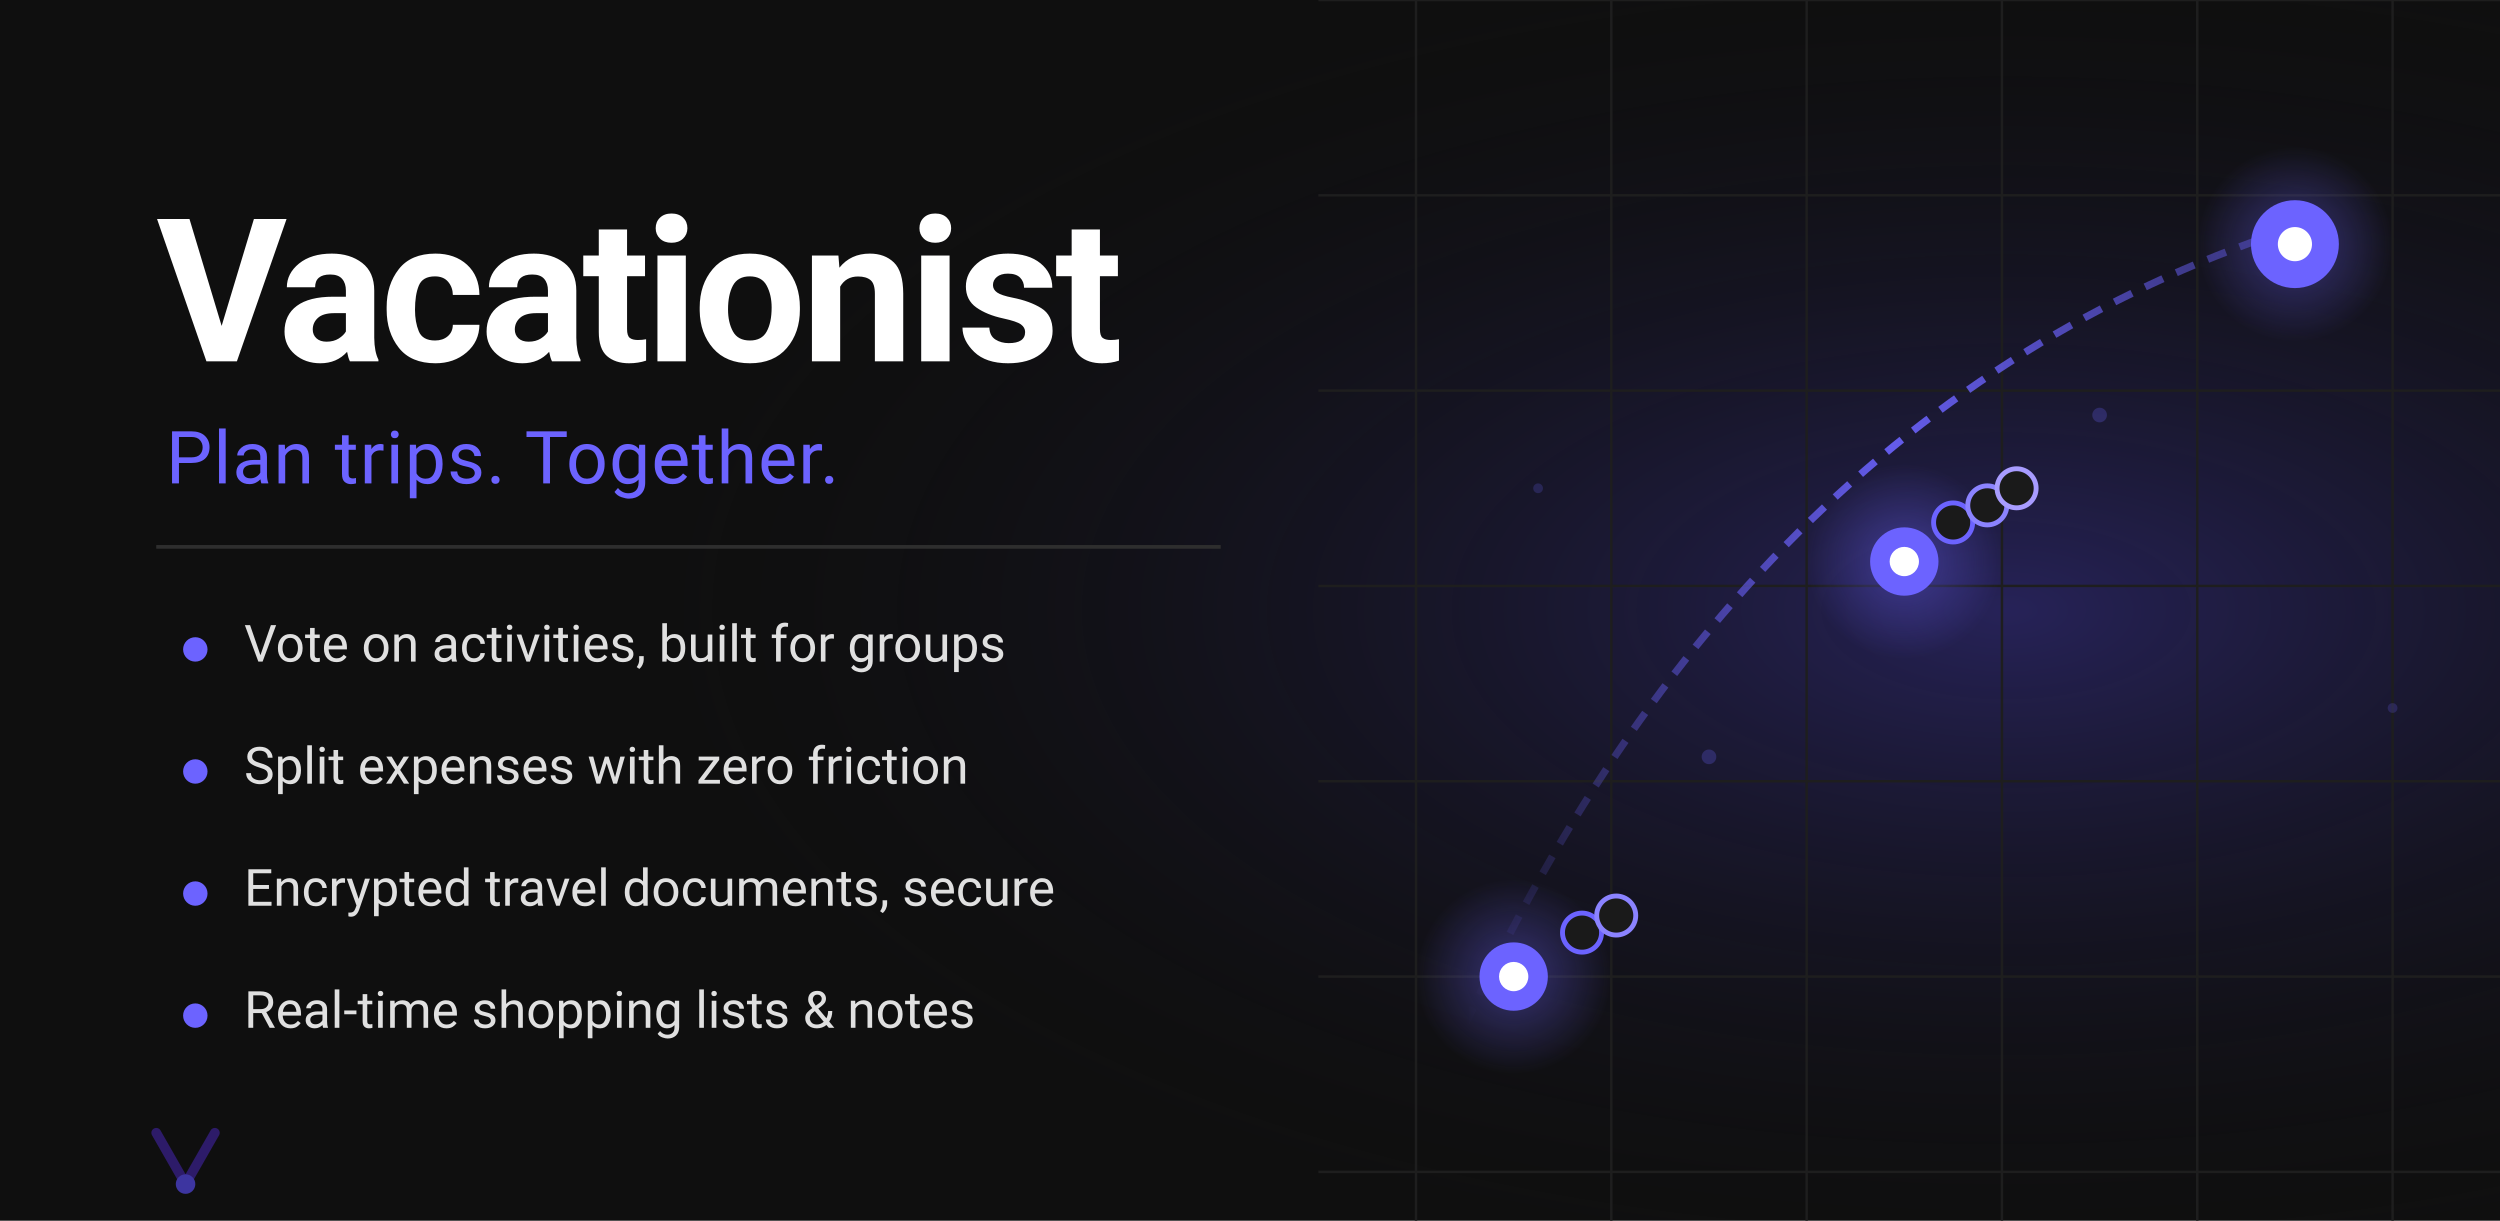
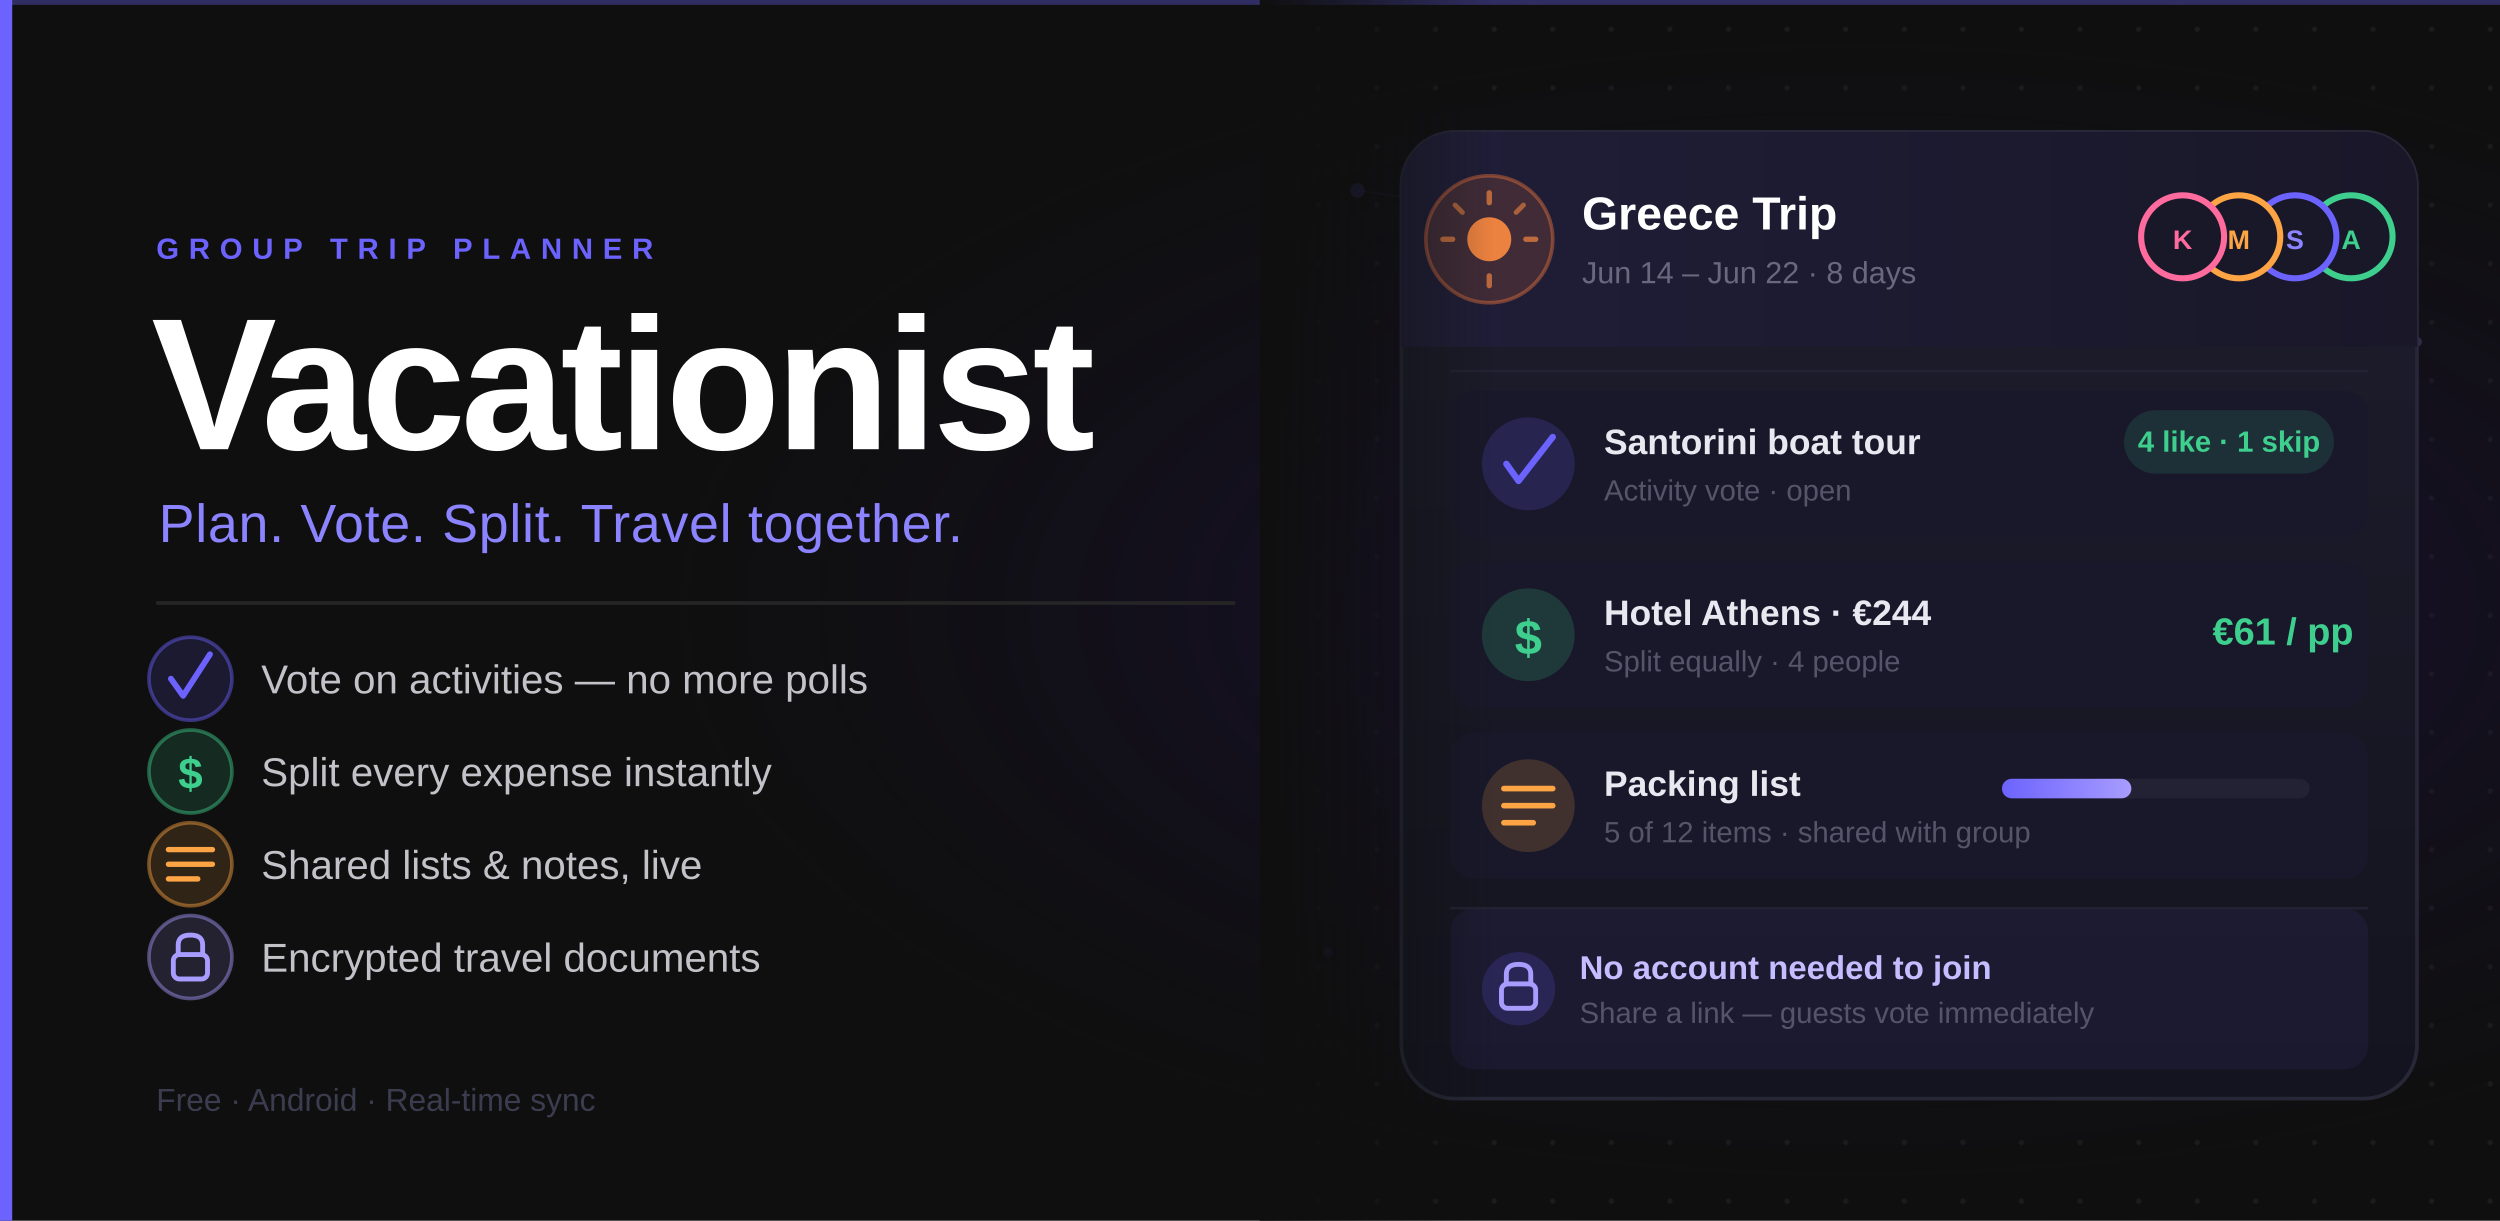
- <svg xmlns="http://www.w3.org/2000/svg" width="1024" height="500" viewBox="0 0 1024 500" font-family="system-ui,-apple-system,'Segoe UI',Roboto,sans-serif">
+ <svg xmlns="http://www.w3.org/2000/svg" width="1024" height="500" viewBox="0 0 1024 500" font-family="'Segoe UI','Helvetica Neue',system-ui,Arial,sans-serif">
  <defs>
-     <radialGradient id="rightGlow" cx="80%" cy="50%" r="55%">
-       <stop offset="0%" stop-color="#3D35A0" stop-opacity="0.5" />
+     <pattern id="dotGrid" x="0" y="0" width="24" height="24" patternUnits="userSpaceOnUse">
+       <circle cx="12" cy="12" r="1.1" fill="#1C1C1C" />
+     </pattern>
+     <radialGradient id="bgGlow" cx="74%" cy="50%" r="54%">
+       <stop offset="0%" stop-color="#26145C" stop-opacity="0.7" />
      <stop offset="100%" stop-color="#0F0F0F" stop-opacity="0" />
    </radialGradient>
-     <radialGradient id="pinGlow" cx="50%" cy="50%" r="50%">
-       <stop offset="0%" stop-color="#6C63FF" stop-opacity="0.4" />
-       <stop offset="100%" stop-color="#6C63FF" stop-opacity="0" />
-     </radialGradient>
-     <linearGradient id="routeLine" x1="0" y1="0" x2="1" y2="0">
-       <stop offset="0%" stop-color="#6C63FF" stop-opacity="0" />
-       <stop offset="50%" stop-color="#6C63FF" stop-opacity="0.9" />
-       <stop offset="100%" stop-color="#6C63FF" stop-opacity="0.3" />
+     <linearGradient id="cardGrad" x1="0" y1="0" x2="0" y2="1">
+       <stop offset="0%" stop-color="#1D1D2C" />
+       <stop offset="100%" stop-color="#141420" />
    </linearGradient>
+     <linearGradient id="hdrGrad" x1="0" y1="0" x2="1" y2="0">
+       <stop offset="0%" stop-color="#201E38" />
+       <stop offset="100%" stop-color="#191728" />
+     </linearGradient>
+     <linearGradient id="prog" x1="0" y1="0" x2="1" y2="0">
+       <stop offset="0%" stop-color="#6C63FF" />
+       <stop offset="100%" stop-color="#A89CFF" />
+     </linearGradient>
+     <linearGradient id="lFade" x1="0" y1="0" x2="1" y2="0">
+       <stop offset="0%" stop-color="#0F0F0F" stop-opacity="1" />
+       <stop offset="100%" stop-color="#0F0F0F" stop-opacity="0" />
+     </linearGradient>
+     <filter id="cardGlow" x="-14%" y="-14%" width="128%" height="128%">
+       <feGaussianBlur in="SourceAlpha" stdDeviation="18" result="blur" />
+       <feFlood flood-color="#6C63FF" flood-opacity="0.20" result="colour" />
+       <feComposite in="colour" in2="blur" operator="in" result="shadow" />
+       <feMerge>
+         <feMergeNode in="shadow" />
+         <feMergeNode in="SourceGraphic" />
+       </feMerge>
+     </filter>
  </defs>
  <rect width="1024" height="500" fill="#0F0F0F" />
-   <rect width="1024" height="500" fill="url(#rightGlow)" />
-   <g stroke="#1E1E1E" stroke-width="1">
-     <line x1="580" y1="0" x2="580" y2="500" />
-     <line x1="660" y1="0" x2="660" y2="500" />
-     <line x1="740" y1="0" x2="740" y2="500" />
-     <line x1="820" y1="0" x2="820" y2="500" />
-     <line x1="900" y1="0" x2="900" y2="500" />
-     <line x1="980" y1="0" x2="980" y2="500" />
-     <line x1="540" y1="0" x2="1024" y2="0" />
-     <line x1="540" y1="80" x2="1024" y2="80" />
-     <line x1="540" y1="160" x2="1024" y2="160" />
-     <line x1="540" y1="240" x2="1024" y2="240" />
-     <line x1="540" y1="320" x2="1024" y2="320" />
-     <line x1="540" y1="400" x2="1024" y2="400" />
-     <line x1="540" y1="480" x2="1024" y2="480" />
-   </g>
-   <path d="M 600 420 Q 720 160 950 90" stroke="url(#routeLine)" stroke-width="3" fill="none" stroke-dasharray="8 6" />
-   <circle cx="620" cy="400" r="40" fill="url(#pinGlow)" />
-   <circle cx="780" cy="230" r="40" fill="url(#pinGlow)" />
-   <circle cx="940" cy="100" r="40" fill="url(#pinGlow)" />
-   <circle cx="620" cy="400" r="14" fill="#6C63FF" />
-   <circle cx="620" cy="400" r="6" fill="#FFFFFF" />
-   <circle cx="780" cy="230" r="14" fill="#6C63FF" />
-   <circle cx="780" cy="230" r="6" fill="#FFFFFF" />
-   <circle cx="940" cy="100" r="18" fill="#6C63FF" />
-   <circle cx="940" cy="100" r="7" fill="#FFFFFF" />
-   <circle cx="648" cy="382" r="8" fill="#1A1A1A" stroke="#6C63FF" stroke-width="2" />
-   <circle cx="662" cy="375" r="8" fill="#1A1A1A" stroke="#8B83FF" stroke-width="2" />
-   <circle cx="800" cy="214" r="8" fill="#1A1A1A" stroke="#6C63FF" stroke-width="2" />
-   <circle cx="814" cy="207" r="8" fill="#1A1A1A" stroke="#8B83FF" stroke-width="2" />
-   <circle cx="826" cy="200" r="8" fill="#1A1A1A" stroke="#A89CFF" stroke-width="2" />
-   <circle cx="700" cy="310" r="3" fill="#6C63FF" opacity="0.25" />
-   <circle cx="860" cy="170" r="3" fill="#6C63FF" opacity="0.25" />
-   <circle cx="980" cy="290" r="2" fill="#6C63FF" opacity="0.2" />
-   <circle cx="630" cy="200" r="2" fill="#6C63FF" opacity="0.2" />
-   <text x="64" y="148" font-size="82" font-weight="700" fill="#FFFFFF" letter-spacing="-2">Vacationist</text>
-   <text x="68" y="198" font-size="30" font-weight="400" fill="#6C63FF" letter-spacing="0.5">Plan trips. Together.</text>
-   <line x1="64" y1="224" x2="500" y2="224" stroke="#2E2E2E" stroke-width="1.5" />
-   <circle cx="80" cy="266" r="5" fill="#6C63FF" />
-   <text x="100" y="271" font-size="21" fill="#E0E0E0">Vote on activities, built for groups</text>
-   <circle cx="80" cy="316" r="5" fill="#6C63FF" />
-   <text x="100" y="321" font-size="21" fill="#E0E0E0">Split expenses with zero friction</text>
-   <circle cx="80" cy="366" r="5" fill="#6C63FF" />
-   <text x="100" y="371" font-size="21" fill="#E0E0E0">Encrypted travel documents, secure</text>
-   <circle cx="80" cy="416" r="5" fill="#6C63FF" />
-   <text x="100" y="421" font-size="21" fill="#E0E0E0">Real-time shopping lists &amp; notes</text>
-   <path d="M 64 464 L 76 485 L 88 464" stroke="#2D1B69" stroke-width="4" stroke-linecap="round" stroke-linejoin="round" fill="none" />
-   <circle cx="76" cy="485" r="4" fill="#3D35A0" />
+   <rect x="518" y="0" width="506" height="500" fill="url(#dotGrid)" />
+   <rect width="1024" height="500" fill="url(#bgGlow)" />
+   <rect x="0" y="0" width="5" height="500" fill="#6C63FF" />
+   <rect x="0" y="0" width="1024" height="2" fill="#6C63FF" opacity="0.35" />
+   <circle cx="556" cy="78" r="3" fill="#6C63FF" opacity="0.18" />
+   <circle cx="970" cy="420" r="3" fill="#6C63FF" opacity="0.15" />
+   <circle cx="990" cy="140" r="2" fill="#A89CFF" opacity="0.20" />
+   <circle cx="544" cy="390" r="2" fill="#6C63FF" opacity="0.15" />
+   <line x1="556" y1="78" x2="990" y2="140" stroke="#6C63FF" stroke-width="0.8" opacity="0.07" />
+   <line x1="990" y1="140" x2="970" y2="420" stroke="#6C63FF" stroke-width="0.8" opacity="0.07" />
+   <rect x="574" y="54" width="416" height="396" rx="22" fill="none" filter="url(#cardGlow)" />
+   <rect x="574" y="54" width="416" height="396" rx="22" fill="url(#cardGrad)" stroke="#272738" stroke-width="1.5" />
+   <rect x="574" y="54" width="416" height="88" rx="22" fill="url(#hdrGrad)" />
+   <rect x="574" y="120" width="416" height="22" fill="url(#hdrGrad)" />
+   <circle cx="610" cy="98" r="26" fill="#FF7B3A" fill-opacity="0.15" stroke="#FF7B3A" stroke-opacity="0.40" stroke-width="1.5" />
+   <circle cx="610" cy="98" r="9" fill="#FF8C42" fill-opacity="0.90" />
+   <line x1="610" y1="83" x2="610" y2="79" stroke="#FF8C42" stroke-width="2.2" stroke-linecap="round" stroke-opacity="0.65" />
+   <line x1="610" y1="113" x2="610" y2="117" stroke="#FF8C42" stroke-width="2.2" stroke-linecap="round" stroke-opacity="0.65" />
+   <line x1="595" y1="98" x2="591" y2="98" stroke="#FF8C42" stroke-width="2.2" stroke-linecap="round" stroke-opacity="0.65" />
+   <line x1="625" y1="98" x2="629" y2="98" stroke="#FF8C42" stroke-width="2.2" stroke-linecap="round" stroke-opacity="0.65" />
+   <line x1="599" y1="87" x2="596" y2="84" stroke="#FF8C42" stroke-width="2" stroke-linecap="round" stroke-opacity="0.55" />
+   <line x1="621" y1="87" x2="624" y2="84" stroke="#FF8C42" stroke-width="2" stroke-linecap="round" stroke-opacity="0.55" />
+   <text x="648" y="94" font-size="19" font-weight="700" fill="#FFFFFF">Greece Trip</text>
+   <text x="648" y="116" font-size="12.5" fill="#68687E">Jun 14 – Jun 22  ·  8 days</text>
+   <circle cx="963" cy="97" r="17" fill="#181828" stroke="#3ECF8E" stroke-width="2.5" />
+   <circle cx="940" cy="97" r="17" fill="#181828" stroke="#6C63FF" stroke-width="2.5" />
+   <circle cx="917" cy="97" r="17" fill="#181828" stroke="#FDA444" stroke-width="2.5" />
+   <circle cx="894" cy="97" r="17" fill="#181828" stroke="#FF6B9D" stroke-width="2.5" />
+   <text x="963" y="102" font-size="11" font-weight="700" fill="#3ECF8E" text-anchor="middle">A</text>
+   <text x="940" y="102" font-size="11" font-weight="700" fill="#8B83FF" text-anchor="middle">S</text>
+   <text x="917" y="102" font-size="11" font-weight="700" fill="#FDA444" text-anchor="middle">M</text>
+   <text x="894" y="102" font-size="11" font-weight="700" fill="#FF6B9D" text-anchor="middle">K</text>
+   <line x1="594" y1="152" x2="970" y2="152" stroke="#222234" stroke-width="1" />
+   <rect x="594" y="160" width="376" height="60" rx="10" fill="#18182A" />
+   <circle cx="626" cy="190" r="19" fill="#6C63FF" fill-opacity="0.18" />
+   <polyline points="617,190 622,197 636,179" stroke="#6C63FF" stroke-width="2.6" stroke-linecap="round" stroke-linejoin="round" fill="none" />
+   <text x="657" y="186" font-size="14.5" font-weight="600" fill="#E8E8F0">Santorini boat tour</text>
+   <text x="657" y="205" font-size="12" fill="#55556A">Activity vote · open</text>
+   <rect x="870" y="168" width="86" height="26" rx="13" fill="#3ECF8E" fill-opacity="0.13" />
+   <text x="913" y="185" font-size="12" fill="#3ECF8E" text-anchor="middle" font-weight="700">4 like  ·  1 skip</text>
+   <rect x="594" y="230" width="376" height="60" rx="10" fill="#18182A" />
+   <circle cx="626" cy="260" r="19" fill="#3ECF8E" fill-opacity="0.18" />
+   <text x="626" y="268" font-size="20" font-weight="800" fill="#3ECF8E" text-anchor="middle">$</text>
+   <text x="657" y="256" font-size="14.5" font-weight="600" fill="#E8E8F0">Hotel Athens  ·  €244</text>
+   <text x="657" y="275" font-size="12" fill="#55556A">Split equally · 4 people</text>
+   <text x="964" y="264" font-size="15.5" font-weight="700" fill="#3ECF8E" text-anchor="end">€61 / pp</text>
+   <rect x="594" y="300" width="376" height="60" rx="10" fill="#18182A" />
+   <circle cx="626" cy="330" r="19" fill="#FDA444" fill-opacity="0.18" />
+   <line x1="616" y1="323" x2="636" y2="323" stroke="#FDA444" stroke-width="2.3" stroke-linecap="round" />
+   <line x1="616" y1="330" x2="636" y2="330" stroke="#FDA444" stroke-width="2.3" stroke-linecap="round" />
+   <line x1="616" y1="337" x2="628" y2="337" stroke="#FDA444" stroke-width="2.3" stroke-linecap="round" />
+   <text x="657" y="326" font-size="14.5" font-weight="600" fill="#E8E8F0">Packing list</text>
+   <text x="657" y="345" font-size="12" fill="#55556A">5 of 12 items  ·  shared with group</text>
+   <rect x="820" y="319" width="126" height="8" rx="4" fill="#222234" />
+   <rect x="820" y="319" width="53" height="8" rx="4" fill="url(#prog)" />
+   <rect x="594" y="372" width="376" height="66" rx="10" fill="#6C63FF" fill-opacity="0.07" />
+   <line x1="594" y1="372" x2="970" y2="372" stroke="#222234" stroke-width="1" />
+   <circle cx="622" cy="405" r="15" fill="#6C63FF" fill-opacity="0.18" />
+   <rect x="615" y="403" width="14" height="10" rx="2.5" fill="none" stroke="#A89CFF" stroke-width="2" />
+   <path d="M617,403 L617,399 Q617,395 622,395 Q627,395 627,399 L627,403" fill="none" stroke="#A89CFF" stroke-width="2" stroke-linecap="round" />
+   <text x="647" y="401" font-size="13.5" font-weight="600" fill="#C4BDFF">No account needed to join</text>
+   <text x="647" y="419" font-size="12" fill="#55556A">Share a link — guests vote immediately</text>
+   <rect x="516" y="0" width="96" height="500" fill="url(#lFade)" />
+   <text x="64" y="106" font-size="12" font-weight="700" letter-spacing="4" fill="#6C63FF">GROUP TRIP PLANNER</text>
+   <text x="62" y="184" font-size="77" font-weight="800" letter-spacing="-2" fill="#FFFFFF">Vacationist</text>
+   <text x="65" y="222" font-size="22" font-weight="400" letter-spacing="0.3" fill="#8B83FF">Plan. Vote. Split. Travel together.</text>
+   <line x1="64" y1="247" x2="506" y2="247" stroke="#252525" stroke-width="1.5" />
+   <circle cx="78" cy="278" r="17" fill="#6C63FF" fill-opacity="0.14" stroke="#6C63FF" stroke-width="1.5" stroke-opacity="0.45" />
+   <polyline points="70,278 75,285 86,268" stroke="#6C63FF" stroke-width="2.4" stroke-linecap="round" stroke-linejoin="round" fill="none" />
+   <text x="107" y="284" font-size="16.5" fill="#C2C2C8">Vote on activities — no more polls</text>
+   <circle cx="78" cy="316" r="17" fill="#3ECF8E" fill-opacity="0.14" stroke="#3ECF8E" stroke-width="1.5" stroke-opacity="0.45" />
+   <text x="78" y="323" font-size="18" font-weight="800" fill="#3ECF8E" text-anchor="middle">$</text>
+   <text x="107" y="322" font-size="16.5" fill="#C2C2C8">Split every expense instantly</text>
+   <circle cx="78" cy="354" r="17" fill="#FDA444" fill-opacity="0.14" stroke="#FDA444" stroke-width="1.5" stroke-opacity="0.45" />
+   <line x1="69" y1="348" x2="87" y2="348" stroke="#FDA444" stroke-width="2.2" stroke-linecap="round" />
+   <line x1="69" y1="354" x2="87" y2="354" stroke="#FDA444" stroke-width="2.2" stroke-linecap="round" />
+   <line x1="69" y1="360" x2="81" y2="360" stroke="#FDA444" stroke-width="2.2" stroke-linecap="round" />
+   <text x="107" y="360" font-size="16.5" fill="#C2C2C8">Shared lists &amp; notes, live</text>
+   <circle cx="78" cy="392" r="17" fill="#A89CFF" fill-opacity="0.14" stroke="#A89CFF" stroke-width="1.5" stroke-opacity="0.45" />
+   <rect x="71" y="391" width="14" height="10" rx="2.5" fill="none" stroke="#A89CFF" stroke-width="2" />
+   <path d="M73,391 L73,387 Q73,383 78,383 Q83,383 83,387 L83,391" fill="none" stroke="#A89CFF" stroke-width="2" stroke-linecap="round" />
+   <text x="107" y="398" font-size="16.5" fill="#C2C2C8">Encrypted travel documents</text>
+   <text x="64" y="455" font-size="13" fill="#3C3C50">Free  ·  Android  ·  Real-time sync</text>
</svg>
